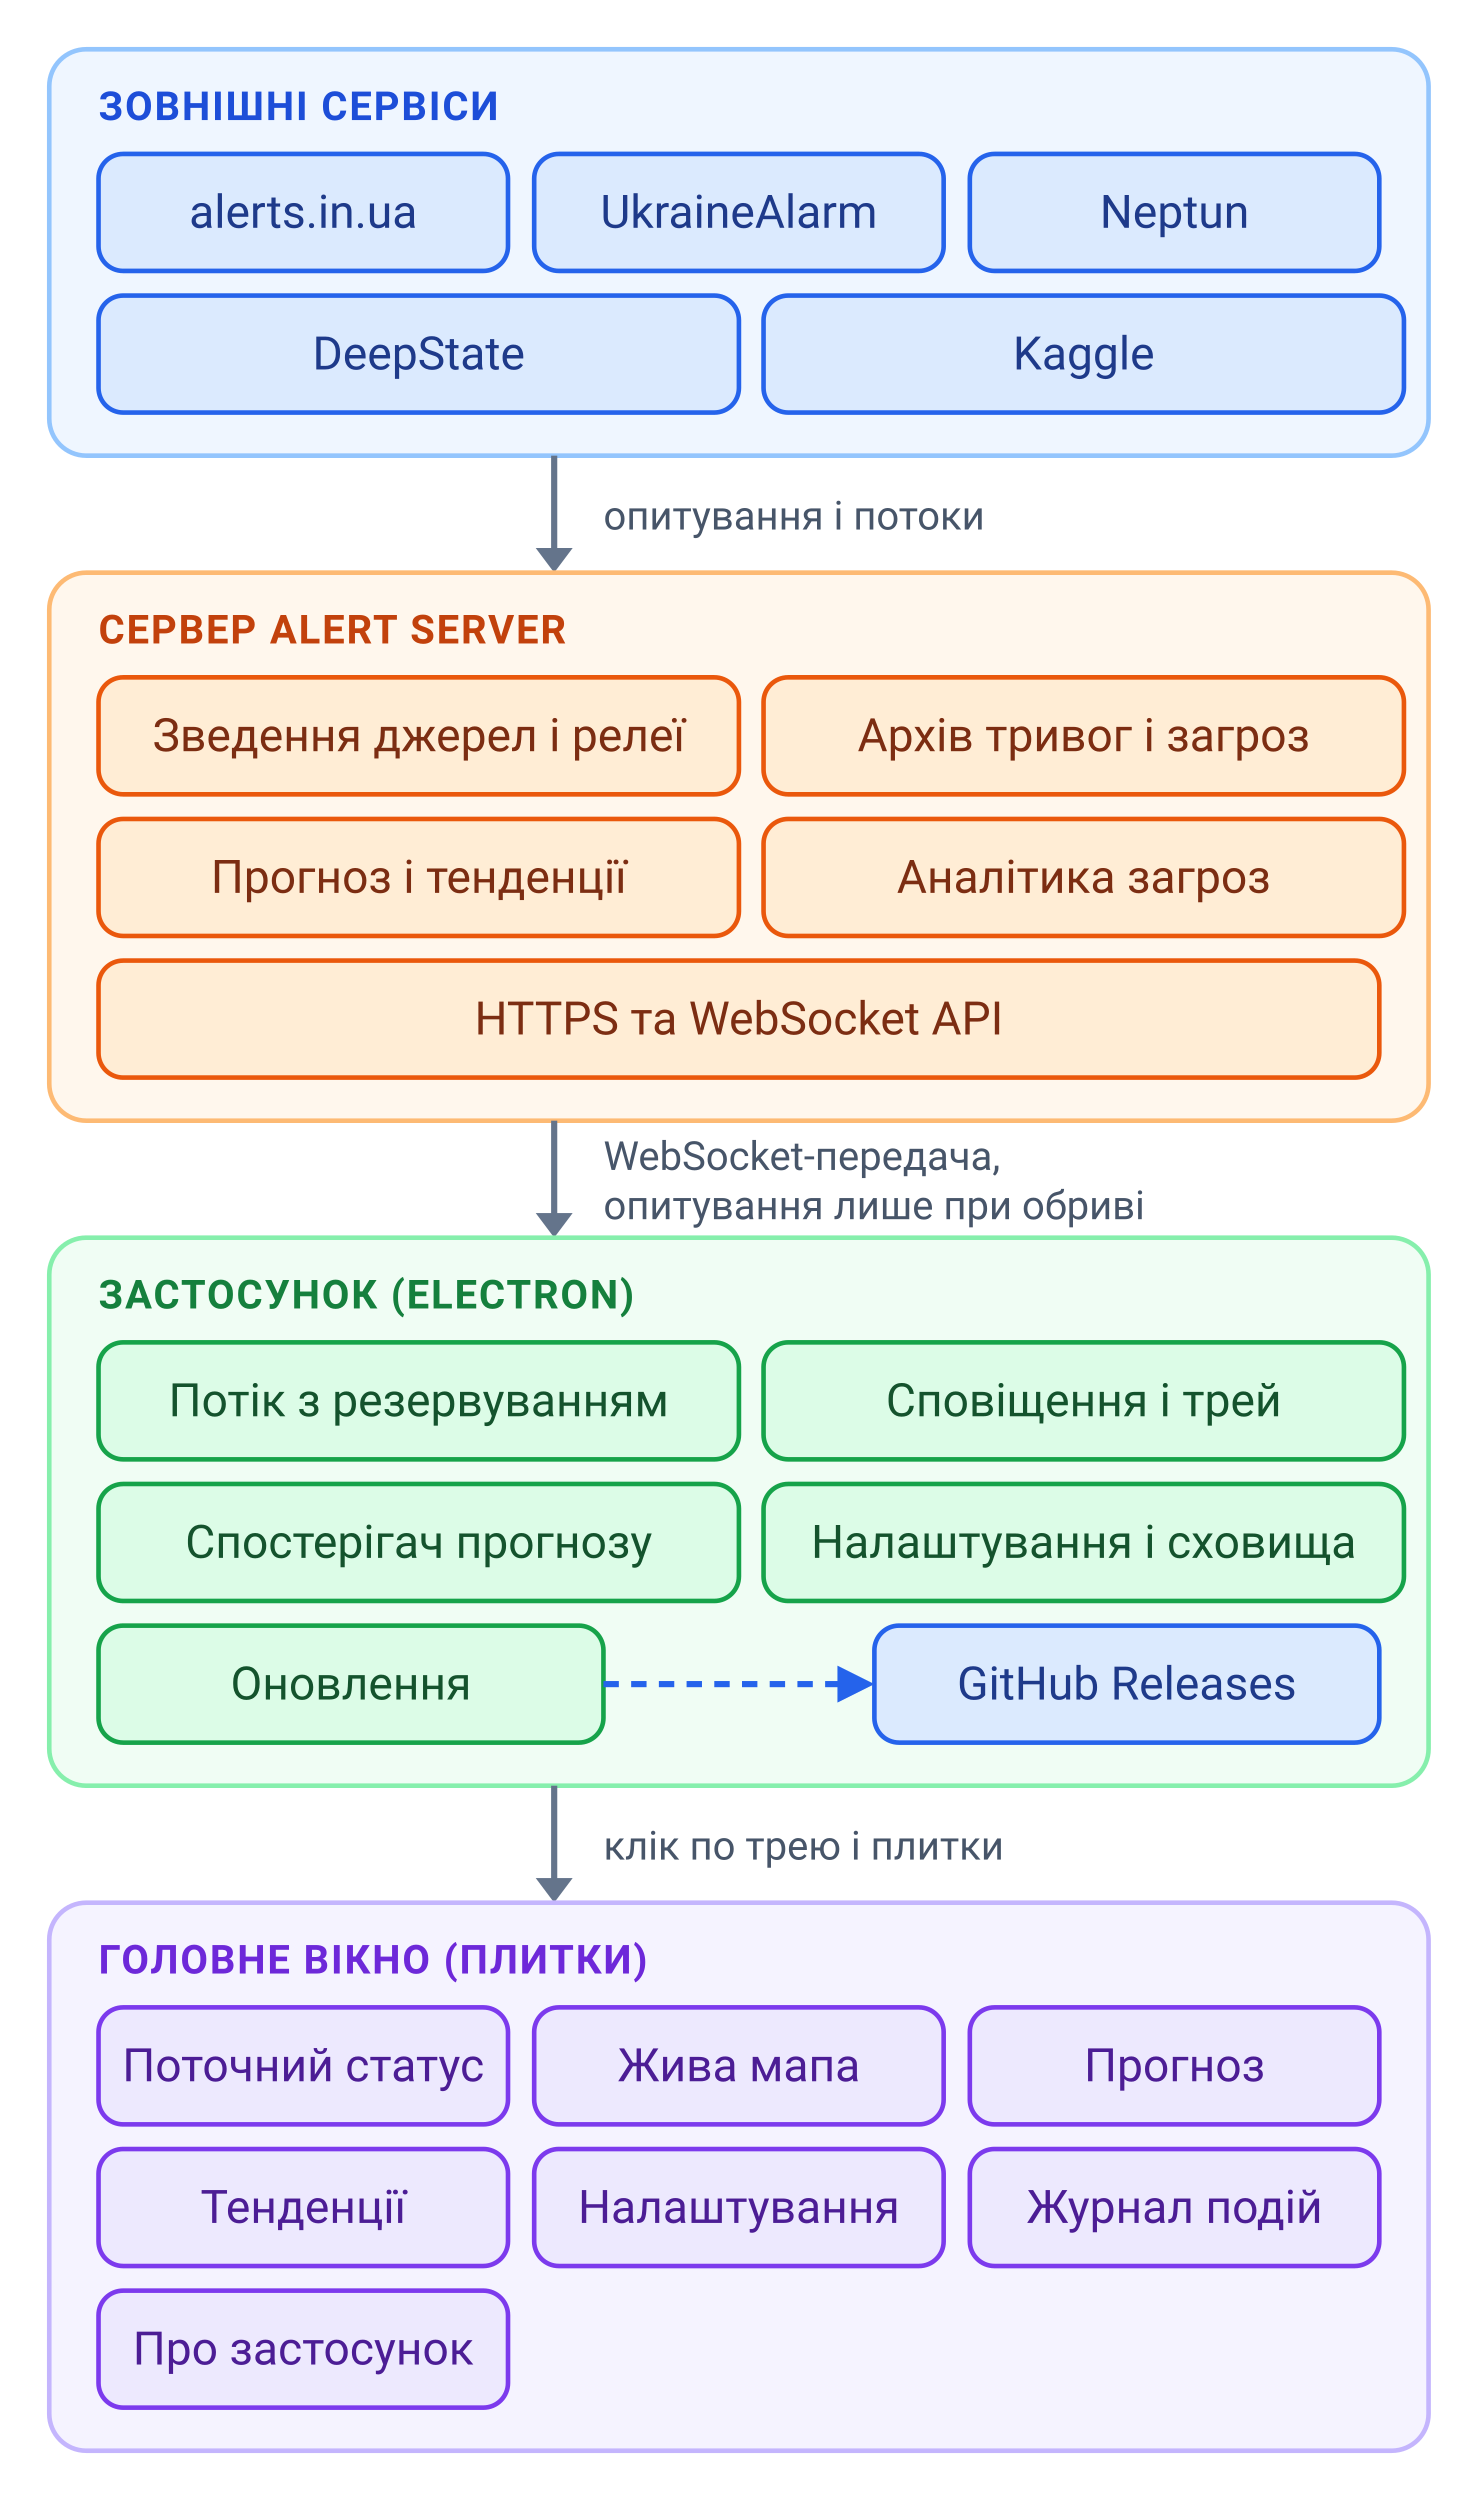
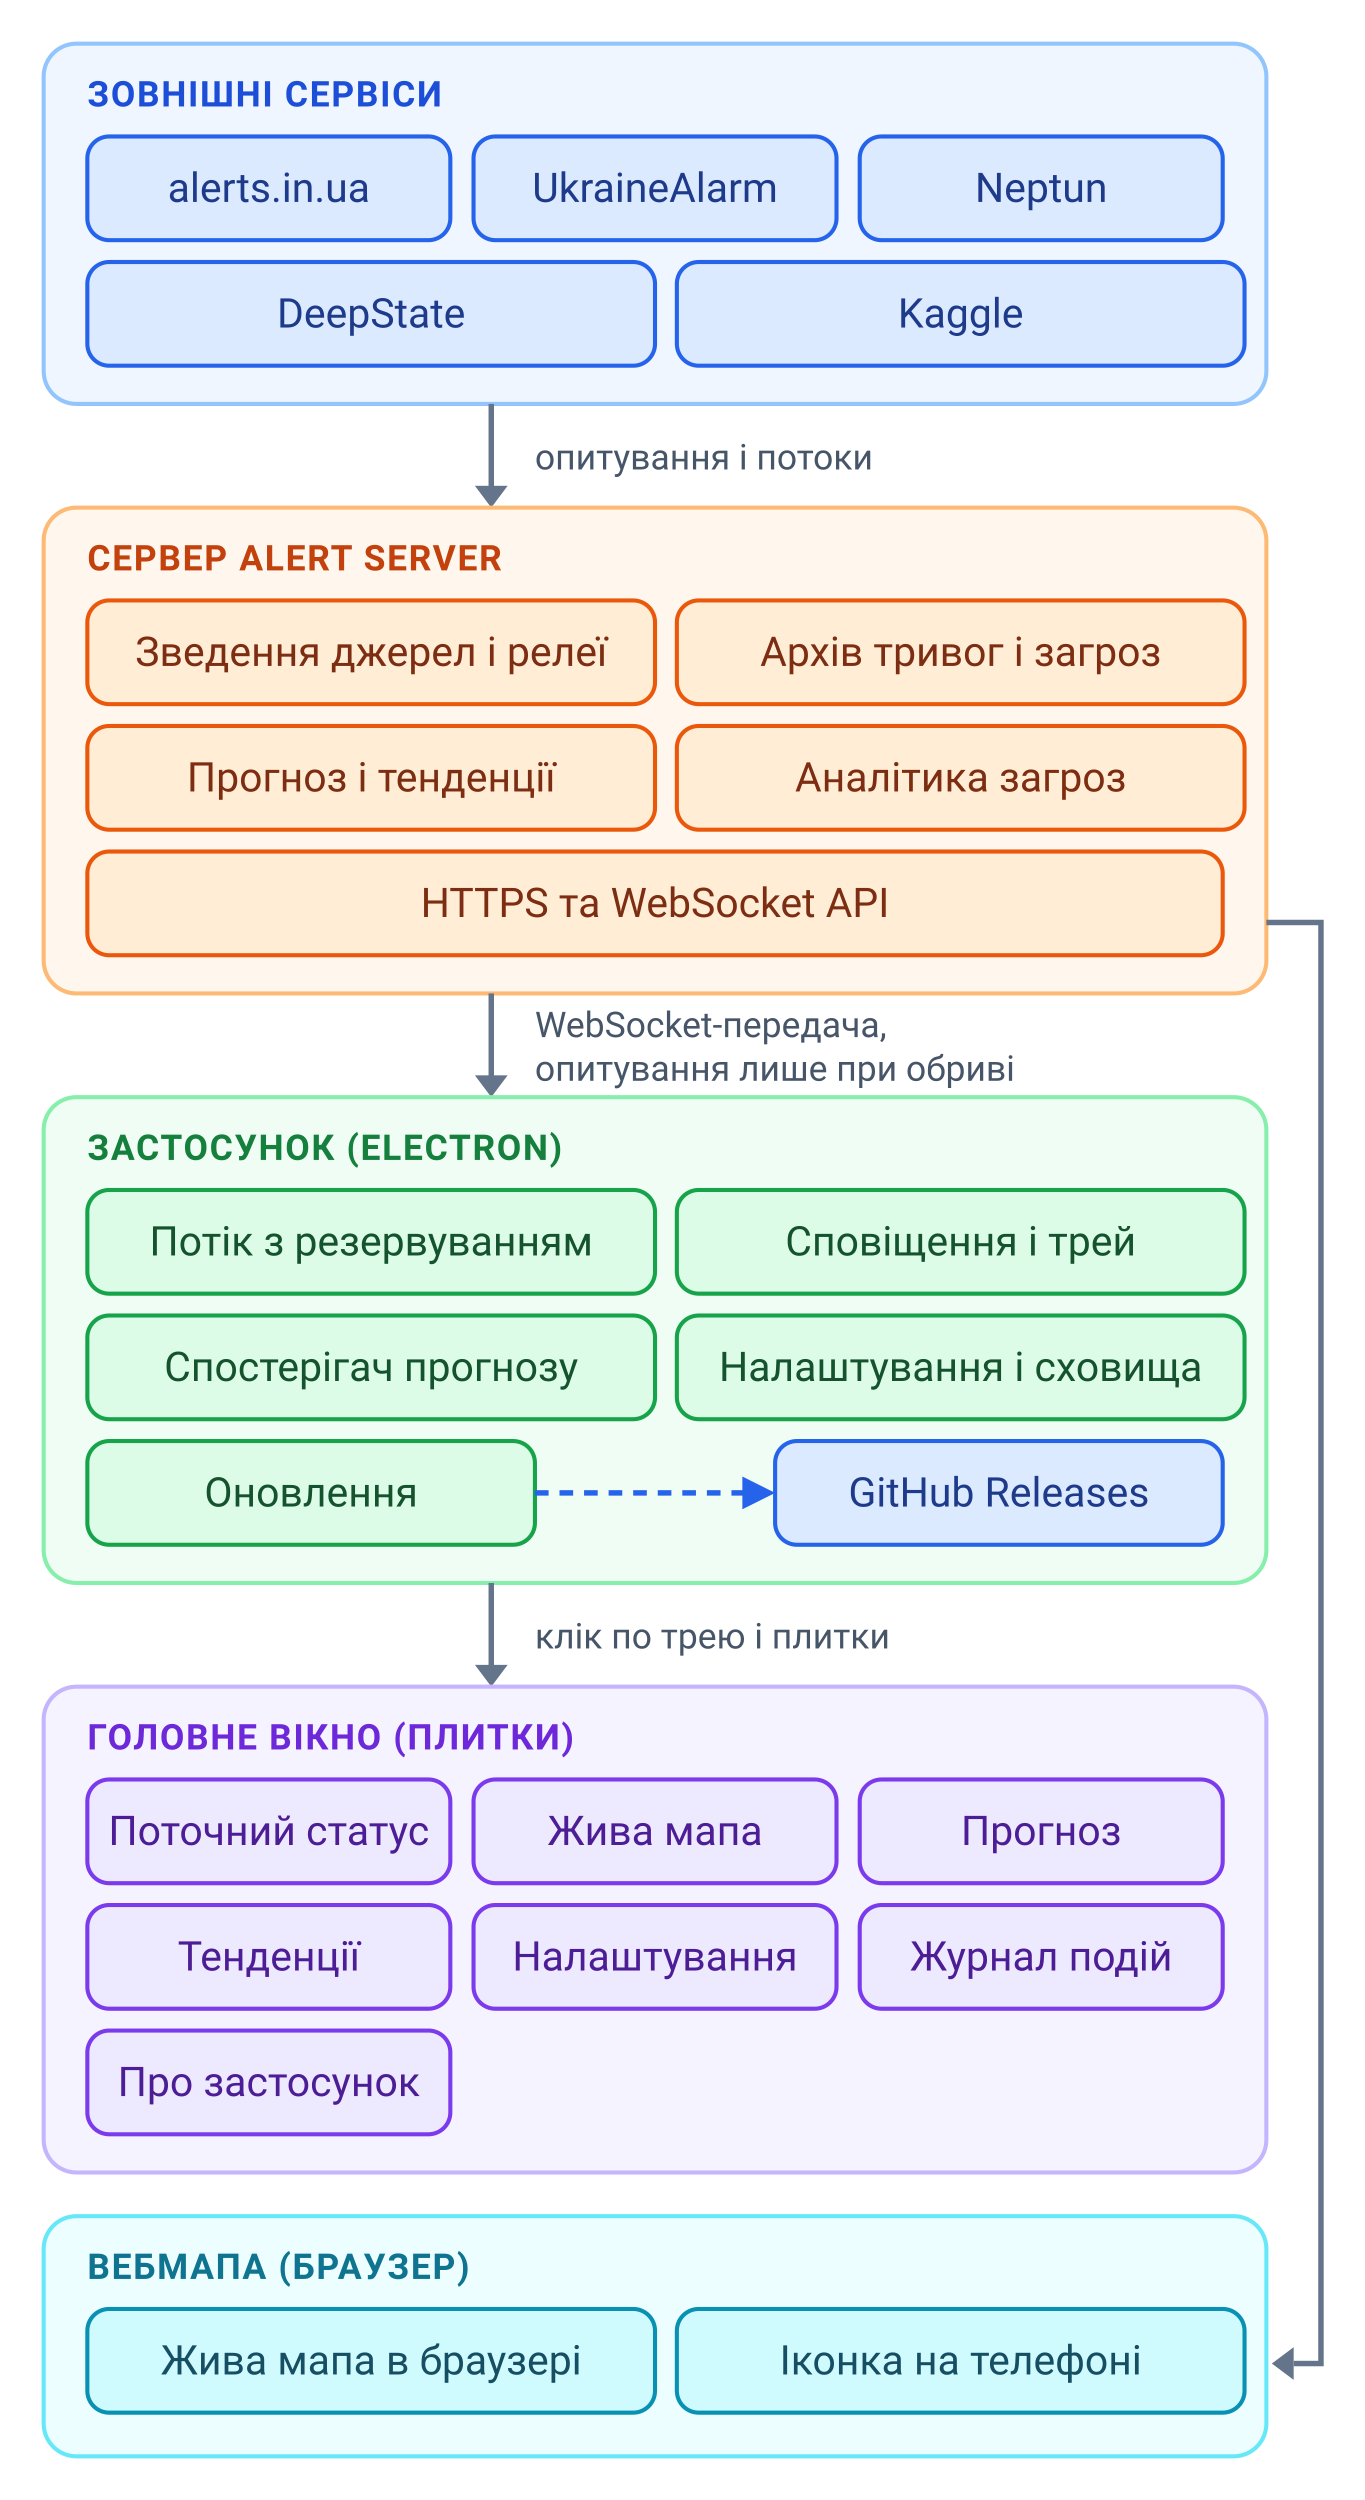
- <svg xmlns="http://www.w3.org/2000/svg" viewBox="0 0 480 812" role="img" aria-label="Архітектура Alert Server: зовнішні сервіси живлять сервер, який передає дані застосунку та його головному вікну" font-family="'Segoe UI', system-ui, -apple-system, Roboto, Helvetica, Arial, sans-serif">
+ <svg xmlns="http://www.w3.org/2000/svg" viewBox="0 0 500 916" role="img" aria-label="Архітектура Alert Server: зовнішні сервіси живлять сервер, який передає дані застосунку з його головним вікном і окремо живить вебмапу" font-family="'Segoe UI', system-ui, -apple-system, Roboto, Helvetica, Arial, sans-serif">
  <style>
    .band-ext { fill: #eff6ff; stroke: #93c5fd; }
    .band-srv { fill: #fff7ed; stroke: #fdba74; }
    .band-app { fill: #f0fdf4; stroke: #86efac; }
    .band-win { fill: #f5f3ff; stroke: #c4b5fd; }
    .box-ext { fill: #dbeafe; stroke: #2563eb; }
    .box-srv { fill: #ffedd5; stroke: #ea580c; }
    .box-app { fill: #dcfce7; stroke: #16a34a; }
    .box-win { fill: #ede9fe; stroke: #7c3aed; }
    .txt-ext { fill: #1e3a8a; }
    .txt-srv { fill: #7c2d12; }
    .txt-app { fill: #14532d; }
    .txt-win { fill: #4c1d95; }
    .title-ext { fill: #1d4ed8; }
    .title-srv { fill: #c2410c; }
    .title-app { fill: #15803d; }
    .title-win { fill: #6d28d9; }
    .arrow { stroke: #64748b; fill: none; }
    .arrow-dash { stroke: #2563eb; fill: none; }
    .head { fill: #64748b; }
    .head-dash { fill: #2563eb; }
    .note { fill: #475569; }
+     .band-web { fill: #ecfeff; stroke: #67e8f9; }
+     .box-web { fill: #cffafe; stroke: #0891b2; }
+     .txt-web { fill: #164e63; }
+     .title-web { fill: #0e7490; }
    @media (prefers-color-scheme: dark) {
        .band-ext { fill: #172554; stroke: #3b82f6; }
        .band-srv { fill: #431407; stroke: #ea580c; }
        .band-app { fill: #052e16; stroke: #22c55e; }
        .band-win { fill: #2e1065; stroke: #8b5cf6; }
        .box-ext { fill: #1e3a8a; stroke: #60a5fa; }
        .box-srv { fill: #7c2d12; stroke: #fb923c; }
        .box-app { fill: #14532d; stroke: #4ade80; }
        .box-win { fill: #4c1d95; stroke: #a78bfa; }
        .txt-ext { fill: #dbeafe; }
        .txt-srv { fill: #ffedd5; }
        .txt-app { fill: #dcfce7; }
        .txt-win { fill: #ede9fe; }
        .title-ext { fill: #93c5fd; }
        .title-srv { fill: #fdba74; }
        .title-app { fill: #86efac; }
        .title-win { fill: #c4b5fd; }
        .arrow { stroke: #94a3b8; }
        .arrow-dash { stroke: #60a5fa; }
        .head { fill: #94a3b8; }
        .head-dash { fill: #60a5fa; }
        .note { fill: #cbd5e1; }
+         .band-web { fill: #083344; stroke: #06b6d4; }
+         .box-web { fill: #164e63; stroke: #22d3ee; }
+         .txt-web { fill: #cffafe; }
+         .title-web { fill: #67e8f9; }
    }
</style>
  <rect class="band-ext" x="16" y="16" width="448" height="132" rx="12" stroke-width="1.5" />
  <text class="title-ext" x="32" y="39" font-size="13" font-weight="700" letter-spacing="0.6">ЗОВНІШНІ СЕРВІСИ</text>
  <rect class="box-ext" x="32" y="50" width="133" height="38" rx="8" stroke-width="1.5" />
  <text class="txt-ext" x="98.5" y="74" font-size="15" text-anchor="middle">alerts.in.ua</text>
  <rect class="box-ext" x="173.5" y="50" width="133" height="38" rx="8" stroke-width="1.5" />
  <text class="txt-ext" x="240" y="74" font-size="15" text-anchor="middle">UkraineAlarm</text>
  <rect class="box-ext" x="315" y="50" width="133" height="38" rx="8" stroke-width="1.5" />
  <text class="txt-ext" x="381.5" y="74" font-size="15" text-anchor="middle">Neptun</text>
  <rect class="box-ext" x="32" y="96" width="208" height="38" rx="8" stroke-width="1.5" />
  <text class="txt-ext" x="136" y="120" font-size="15" text-anchor="middle">DeepState</text>
  <rect class="box-ext" x="248" y="96" width="208" height="38" rx="8" stroke-width="1.5" />
  <text class="txt-ext" x="352" y="120" font-size="15" text-anchor="middle">Kaggle</text>
  <line class="arrow" x1="180" y1="148" x2="180" y2="180" stroke-width="2" />
  <path class="head" d="M174 178 L180 186 L186 178 Z" />
  <text class="note" x="196" y="172" font-size="13">опитування і потоки</text>
  <rect class="band-srv" x="16" y="186" width="448" height="178" rx="12" stroke-width="1.5" />
  <text class="title-srv" x="32" y="209" font-size="13" font-weight="700" letter-spacing="0.6">СЕРВЕР ALERT SERVER</text>
  <rect class="box-srv" x="32" y="220" width="208" height="38" rx="8" stroke-width="1.5" />
  <text class="txt-srv" x="136" y="244" font-size="15" text-anchor="middle">Зведення джерел і релеї</text>
  <rect class="box-srv" x="248" y="220" width="208" height="38" rx="8" stroke-width="1.5" />
  <text class="txt-srv" x="352" y="244" font-size="15" text-anchor="middle">Архів тривог і загроз</text>
  <rect class="box-srv" x="32" y="266" width="208" height="38" rx="8" stroke-width="1.5" />
  <text class="txt-srv" x="136" y="290" font-size="15" text-anchor="middle">Прогноз і тенденції</text>
  <rect class="box-srv" x="248" y="266" width="208" height="38" rx="8" stroke-width="1.5" />
  <text class="txt-srv" x="352" y="290" font-size="15" text-anchor="middle">Аналітика загроз</text>
  <rect class="box-srv" x="32" y="312" width="416" height="38" rx="8" stroke-width="1.5" />
  <text class="txt-srv" x="240" y="336" font-size="15" text-anchor="middle">HTTPS та WebSocket API</text>
  <line class="arrow" x1="180" y1="364" x2="180" y2="396" stroke-width="2" />
  <path class="head" d="M174 394 L180 402 L186 394 Z" />
  <text class="note" x="196" y="380" font-size="13">WebSocket-передача,</text>
  <text class="note" x="196" y="396" font-size="13">опитування лише при обриві</text>
  <rect class="band-app" x="16" y="402" width="448" height="178" rx="12" stroke-width="1.5" />
  <text class="title-app" x="32" y="425" font-size="13" font-weight="700" letter-spacing="0.6">ЗАСТОСУНОК (ELECTRON)</text>
  <rect class="box-app" x="32" y="436" width="208" height="38" rx="8" stroke-width="1.5" />
  <text class="txt-app" x="136" y="460" font-size="15" text-anchor="middle">Потік з резервуванням</text>
  <rect class="box-app" x="248" y="436" width="208" height="38" rx="8" stroke-width="1.5" />
  <text class="txt-app" x="352" y="460" font-size="15" text-anchor="middle">Сповіщення і трей</text>
  <rect class="box-app" x="32" y="482" width="208" height="38" rx="8" stroke-width="1.5" />
  <text class="txt-app" x="136" y="506" font-size="15" text-anchor="middle">Спостерігач прогнозу</text>
  <rect class="box-app" x="248" y="482" width="208" height="38" rx="8" stroke-width="1.5" />
  <text class="txt-app" x="352" y="506" font-size="15" text-anchor="middle">Налаштування і сховища</text>
  <rect class="box-app" x="32" y="528" width="164" height="38" rx="8" stroke-width="1.5" />
  <text class="txt-app" x="114" y="552" font-size="15" text-anchor="middle">Оновлення</text>
  <rect class="box-ext" x="284" y="528" width="164" height="38" rx="8" stroke-width="1.5" />
  <text class="txt-ext" x="366" y="552" font-size="15" text-anchor="middle">GitHub Releases</text>
  <line class="arrow-dash" x1="196" y1="547" x2="274" y2="547" stroke-width="2" stroke-dasharray="5 4" />
  <path class="head-dash" d="M272 541 L284 547 L272 553 Z" />
  <line class="arrow" x1="180" y1="580" x2="180" y2="612" stroke-width="2" />
  <path class="head" d="M174 610 L180 618 L186 610 Z" />
  <text class="note" x="196" y="604" font-size="13">клік по трею і плитки</text>
  <rect class="band-win" x="16" y="618" width="448" height="178" rx="12" stroke-width="1.5" />
  <text class="title-win" x="32" y="641" font-size="13" font-weight="700" letter-spacing="0.6">ГОЛОВНЕ ВІКНО (ПЛИТКИ)</text>
  <rect class="box-win" x="32" y="652" width="133" height="38" rx="8" stroke-width="1.5" />
  <text class="txt-win" x="98.5" y="676" font-size="15" text-anchor="middle">Поточний статус</text>
  <rect class="box-win" x="173.5" y="652" width="133" height="38" rx="8" stroke-width="1.5" />
  <text class="txt-win" x="240" y="676" font-size="15" text-anchor="middle">Жива мапа</text>
  <rect class="box-win" x="315" y="652" width="133" height="38" rx="8" stroke-width="1.5" />
  <text class="txt-win" x="381.5" y="676" font-size="15" text-anchor="middle">Прогноз</text>
  <rect class="box-win" x="32" y="698" width="133" height="38" rx="8" stroke-width="1.5" />
  <text class="txt-win" x="98.5" y="722" font-size="15" text-anchor="middle">Тенденції</text>
  <rect class="box-win" x="173.5" y="698" width="133" height="38" rx="8" stroke-width="1.5" />
  <text class="txt-win" x="240" y="722" font-size="15" text-anchor="middle">Налаштування</text>
  <rect class="box-win" x="315" y="698" width="133" height="38" rx="8" stroke-width="1.5" />
  <text class="txt-win" x="381.5" y="722" font-size="15" text-anchor="middle">Журнал подій</text>
  <rect class="box-win" x="32" y="744" width="133" height="38" rx="8" stroke-width="1.5" />
  <text class="txt-win" x="98.5" y="768" font-size="15" text-anchor="middle">Про застосунок</text>
+   <path class="arrow" d="M464 338 H484 V866 H474" stroke-width="2" fill="none" />
+   <path class="head" d="M474 860 L466 866 L474 872 Z" />
+   <rect class="band-web" x="16" y="812" width="448" height="88" rx="12" stroke-width="1.5" />
+   <text class="title-web" x="32" y="835" font-size="13" font-weight="700" letter-spacing="0.6">ВЕБМАПА (БРАУЗЕР)</text>
+   <rect class="box-web" x="32" y="846" width="208" height="38" rx="8" stroke-width="1.5" />
+   <text class="txt-web" x="136" y="870" font-size="15" text-anchor="middle">Жива мапа в браузері</text>
+   <rect class="box-web" x="248" y="846" width="208" height="38" rx="8" stroke-width="1.5" />
+   <text class="txt-web" x="352" y="870" font-size="15" text-anchor="middle">Іконка на телефоні</text>
</svg>
